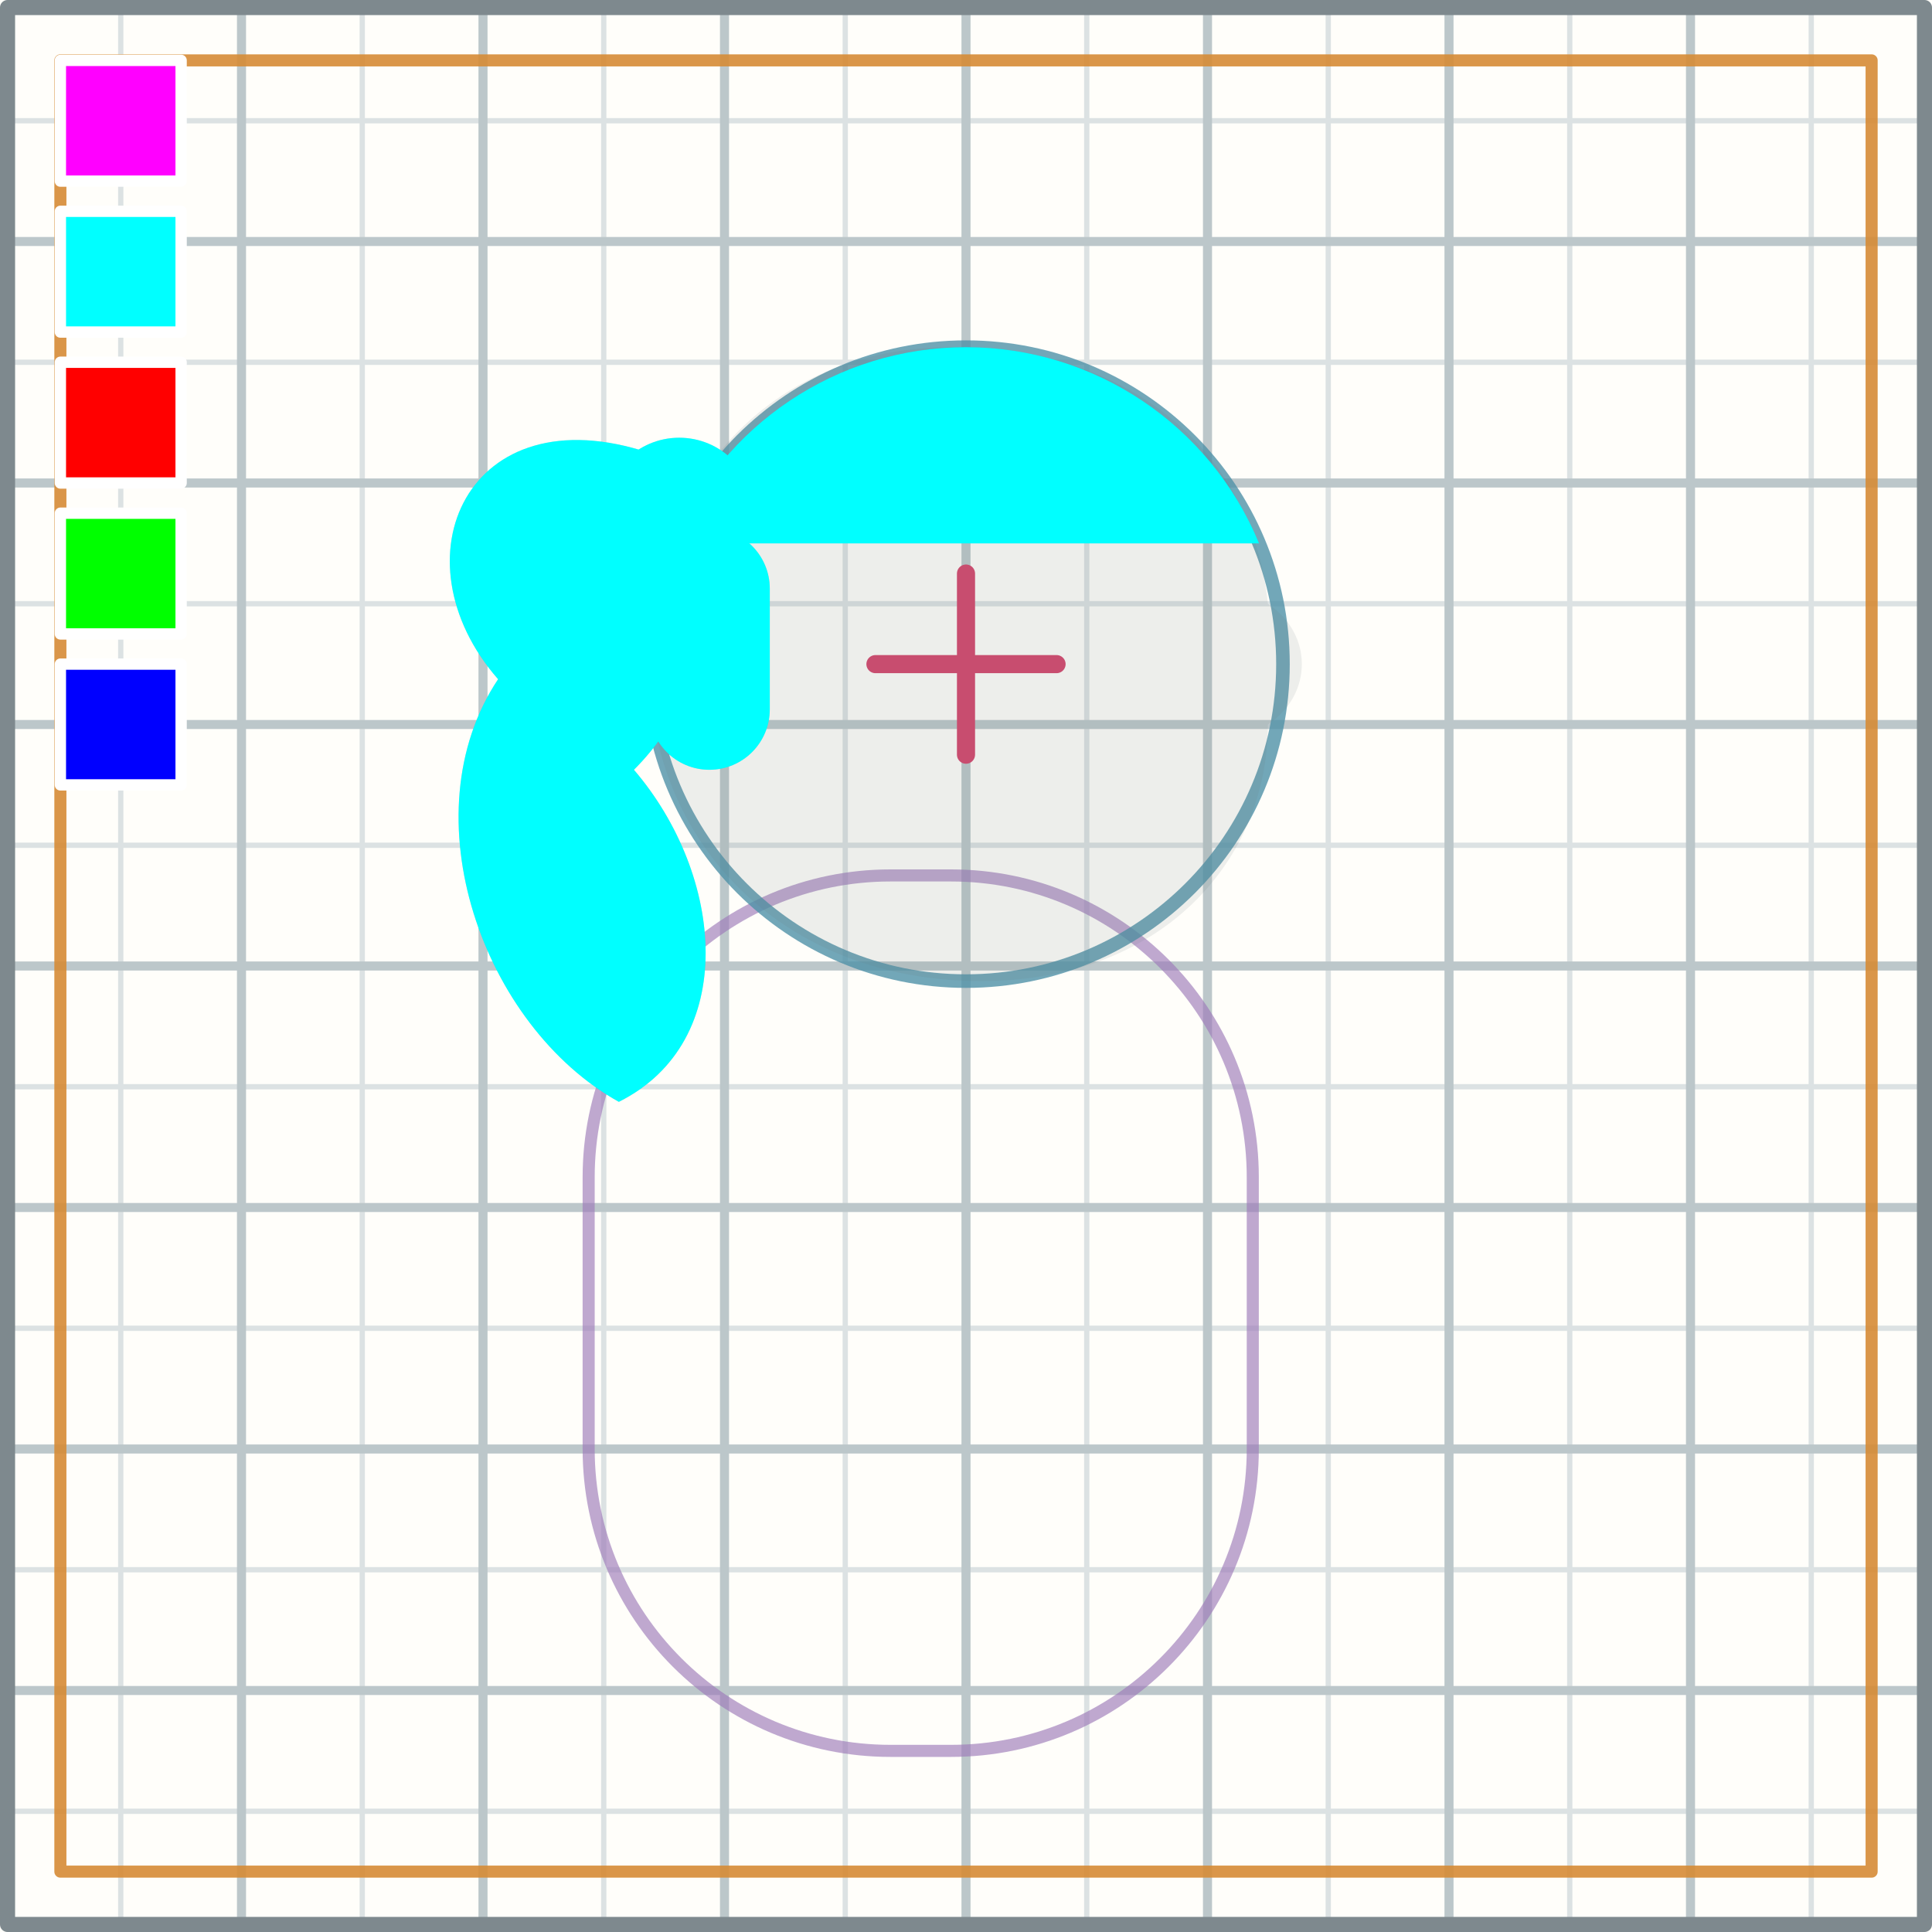
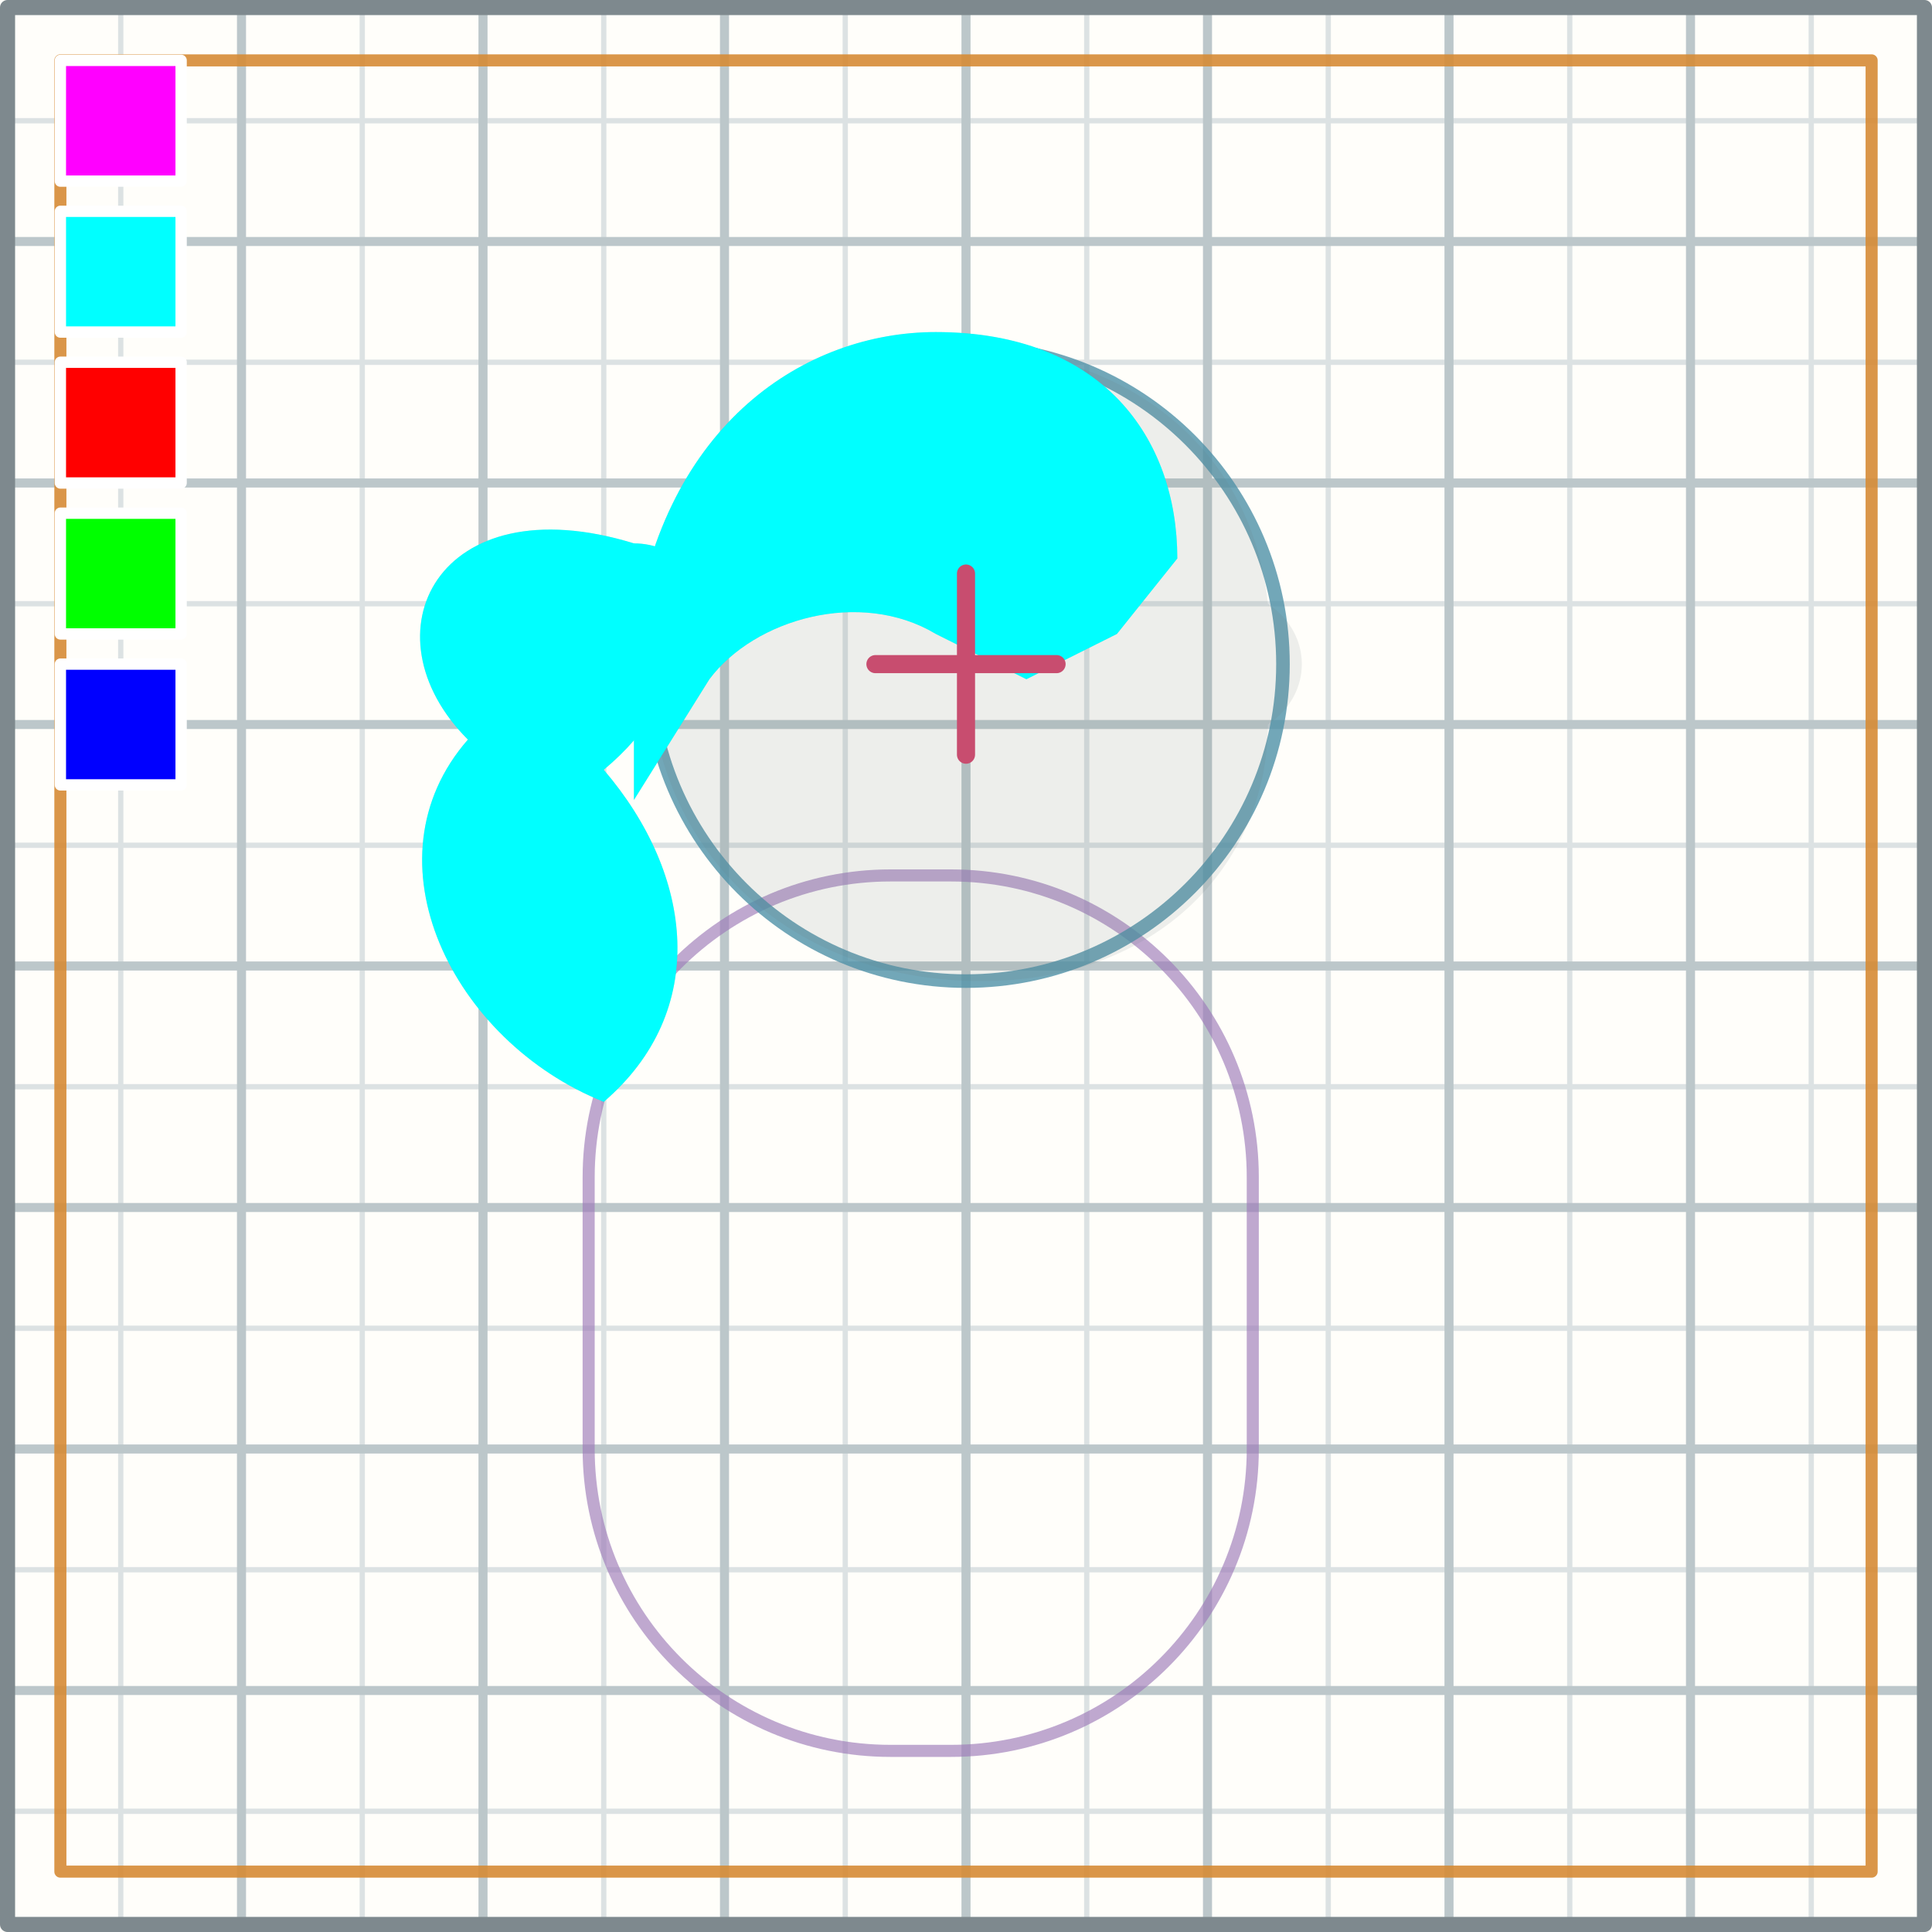
<svg xmlns="http://www.w3.org/2000/svg" viewBox="0 0 128 128" width="128" height="128">
  <path id="reference/canvas-background" d="M 0 0 H 128 V 128 H 0 Z" fill="#FFFEFA" fill-rule="nonzero" />
  <g id="guide/grid-minor">
    <path id="guide/grid-minor/path" d="M 8 0 V 128 M 0 8 H 128 M 16 0 V 128 M 0 16 H 128 M 24 0 V 128 M 0 24 H 128 M 32 0 V 128 M 0 32 H 128 M 40 0 V 128 M 0 40 H 128 M 48 0 V 128 M 0 48 H 128 M 56 0 V 128 M 0 56 H 128 M 64 0 V 128 M 0 64 H 128 M 72 0 V 128 M 0 72 H 128 M 80 0 V 128 M 0 80 H 128 M 88 0 V 128 M 0 88 H 128 M 96 0 V 128 M 0 96 H 128 M 104 0 V 128 M 0 104 H 128 M 112 0 V 128 M 0 112 H 128 M 120 0 V 128 M 0 120 H 128" fill="none" stroke="#DCE2E3" stroke-width="0.35" stroke-linecap="round" stroke-linejoin="round" />
  </g>
  <g id="guide/grid-major">
    <path id="guide/grid-major/path" d="M 16 0 V 128 M 0 16 H 128 M 32 0 V 128 M 0 32 H 128 M 48 0 V 128 M 0 48 H 128 M 64 0 V 128 M 0 64 H 128 M 80 0 V 128 M 0 80 H 128 M 96 0 V 128 M 0 96 H 128 M 112 0 V 128 M 0 112 H 128" fill="none" stroke="#BCC7CA" stroke-width="0.6" stroke-linecap="round" stroke-linejoin="round" />
  </g>
  <g id="guide/canvas">
    <path id="guide/canvas/border" d="M 0.5 0.5 H 127.5 V 127.5 H 0.5 Z" fill="none" stroke="#7E898E" stroke-width="1" stroke-linecap="round" stroke-linejoin="round" />
    <path id="guide/canvas/outline-safe-area" d="M 4 4 H 124 V 124 H 4 Z" fill="none" stroke="#D68B35" stroke-width="0.8" stroke-linecap="round" stroke-linejoin="round" opacity="0.9" />
  </g>
  <g id="guide/body-capsule">
    <path id="guide/body-capsule/shape-001" d="M59 58h4a20 20 0 0 1 20 20v18a20 20 0 0 1-20 20h-4a20 20 0 0 1-20-20v-18a20 20 0 0 1 20-20Z" fill="none" stroke="#9C7AB8" stroke-width="0.8" stroke-linecap="round" stroke-linejoin="round" opacity="0.65" />
  </g>
  <g id="guide/head-radius">
    <path id="guide/head-radius/path" d="M 43 44 a 21 21 0 1 0 42 0 a 21 21 0 1 0 -42 0 Z" fill="none" stroke="#4F91A8" stroke-width="0.9" stroke-linecap="round" stroke-linejoin="round" opacity="0.8" />
  </g>
  <g id="reference/context-head-round" opacity="0.12" transform="translate(64 44)">
    <path id="reference/context-head-round/shape-001" d="M-1-21C11-21 19-14 20-4 23-2 23 2 20 4 20 13 13 21 1 21-12 21-21 12-21 0-21-12-13-21-1-21Z" fill="#66747A" fill-rule="nonzero" />
    <path id="reference/context-head-round/shape-002" d="M8.4 0C8.4 0.929 8.896 1.787 9.7 2.252 10.504 2.716 11.496 2.716 12.3 2.252 13.104 1.787 13.6 0.929 13.6 0 13.6-0.929 13.104-1.787 12.3-2.252 11.496-2.716 10.504-2.716 9.7-2.252 8.896-1.787 8.4-0.929 8.4 0Z" fill="#66747A" fill-rule="nonzero" />
  </g>
  <g id="reference/hair-ponytail" opacity="0.22" transform="translate(64 44)">
-     <path id="reference/hair-ponytail/shape-001" d="M -19.416 -8 A 21 21 0 0 1 19.416 -8 Z" fill="#66747A" fill-rule="nonzero" />
-     <path id="reference/hair-ponytail/shape-002" d="M -17 -9 h 0 a 4 4 0 0 1 4 4 v 8 a 4 4 0 0 1 -4 4 h 0 a 4 4 0 0 1 -4 -4 v -8 a 4 4 0 0 1 4 -4 Z" fill="#66747A" fill-rule="nonzero" />
-     <path id="reference/hair-ponytail/shape-003" d="M -24 -10 a 5 5 0 1 0 10 0 a 5 5 0 1 0 -10 0 Z" fill="#66747A" fill-rule="nonzero" />
-     <path id="reference/hair-ponytail/shape-004" d="M -21 -14 C -33 -18 -38 -7 -31 1 C -37 10 -32 24 -23 29 C -15 25 -16 14 -22 7 C -16 1 -16 -8 -21 -14 Z" fill="#66747A" fill-rule="nonzero" />
+     <path id="reference/hair-ponytail/shape-001" d="M-22-2C-20-16-10.6-22-2-22 9-22 14-15 14-7L10-2 4 1-2-2C-7-5-14-3-17 1L-22 9Z" fill="#66747A" fill-rule="nonzero" />
+     <path id="reference/hair-ponytail/shape-002" d="M-27-3C-27-0.239-24.761 2-22 2-19.239 2-17-0.239-17-3-17-5.761-19.239-8-22-8-24.761-8-27-5.761-27-3Z" fill="#66747A" fill-rule="nonzero" />
+     <path id="reference/hair-ponytail/shape-003" d="M-22-8C-35-12-40-2-33 5-40 13-34 25-24 29-17 23-18 14-24 7-18 2-18-4-22-8Z" fill="#66747A" fill-rule="nonzero" />
  </g>
  <g id="art" transform="translate(64 44)">
-     <path id="art/shape-001" d="M -19.416 -8 A 21 21 0 0 1 19.416 -8 Z" fill="#00FFFF" fill-rule="nonzero" />
-     <path id="art/shape-002" d="M -17 -9 h 0 a 4 4 0 0 1 4 4 v 8 a 4 4 0 0 1 -4 4 h 0 a 4 4 0 0 1 -4 -4 v -8 a 4 4 0 0 1 4 -4 Z" fill="#00FFFF" fill-rule="nonzero" />
-     <path id="art/shape-003" d="M -24 -10 a 5 5 0 1 0 10 0 a 5 5 0 1 0 -10 0 Z" fill="#00FFFF" fill-rule="nonzero" />
-     <path id="art/shape-004" d="M -21 -14 C -33 -18 -38 -7 -31 1 C -37 10 -32 24 -23 29 C -15 25 -16 14 -22 7 C -16 1 -16 -8 -21 -14 Z" fill="#00FFFF" fill-rule="nonzero" />
+     <path id="art/shape-001" d="M-22-2C-20-16-10.6-22-2-22 9-22 14-15 14-7L10-2 4 1-2-2C-7-5-14-3-17 1L-22 9Z" fill="#00FFFF" fill-rule="nonzero" />
+     <path id="art/shape-002" d="M-27-3C-27-0.239-24.761 2-22 2-19.239 2-17-0.239-17-3-17-5.761-19.239-8-22-8-24.761-8-27-5.761-27-3Z" fill="#00FFFF" fill-rule="nonzero" />
+     <path id="art/shape-003" d="M-22-8C-35-12-40-2-33 5-40 13-34 25-24 29-17 23-18 14-24 7-18 2-18-4-22-8Z" fill="#00FFFF" fill-rule="nonzero" />
  </g>
  <g id="swatches">
    <path id="swatches/skin" d="M 4 4 H 12 V 12 H 4 Z" fill="#FF00FF" fill-rule="nonzero" stroke="#FFFFFF" stroke-width="0.75" stroke-linecap="round" stroke-linejoin="round" />
    <path id="swatches/hair" d="M 4 14 H 12 V 22 H 4 Z" fill="#00FFFF" fill-rule="nonzero" stroke="#FFFFFF" stroke-width="0.75" stroke-linecap="round" stroke-linejoin="round" />
    <path id="swatches/outfitPrimary" d="M 4 24 H 12 V 32 H 4 Z" fill="#FF0000" fill-rule="nonzero" stroke="#FFFFFF" stroke-width="0.75" stroke-linecap="round" stroke-linejoin="round" />
    <path id="swatches/outfitSecondary" d="M 4 34 H 12 V 42 H 4 Z" fill="#00FF00" fill-rule="nonzero" stroke="#FFFFFF" stroke-width="0.75" stroke-linecap="round" stroke-linejoin="round" />
    <path id="swatches/accent" d="M 4 44 H 12 V 52 H 4 Z" fill="#0000FF" fill-rule="nonzero" stroke="#FFFFFF" stroke-width="0.75" stroke-linecap="round" stroke-linejoin="round" />
  </g>
  <g id="anchors">
    <path id="anchors/headCenter" d="M 58 44 H 70 M 64 38 V 50" fill="none" stroke="#C84D6F" stroke-width="1.2" stroke-linecap="round" stroke-linejoin="round" />
  </g>
</svg>
